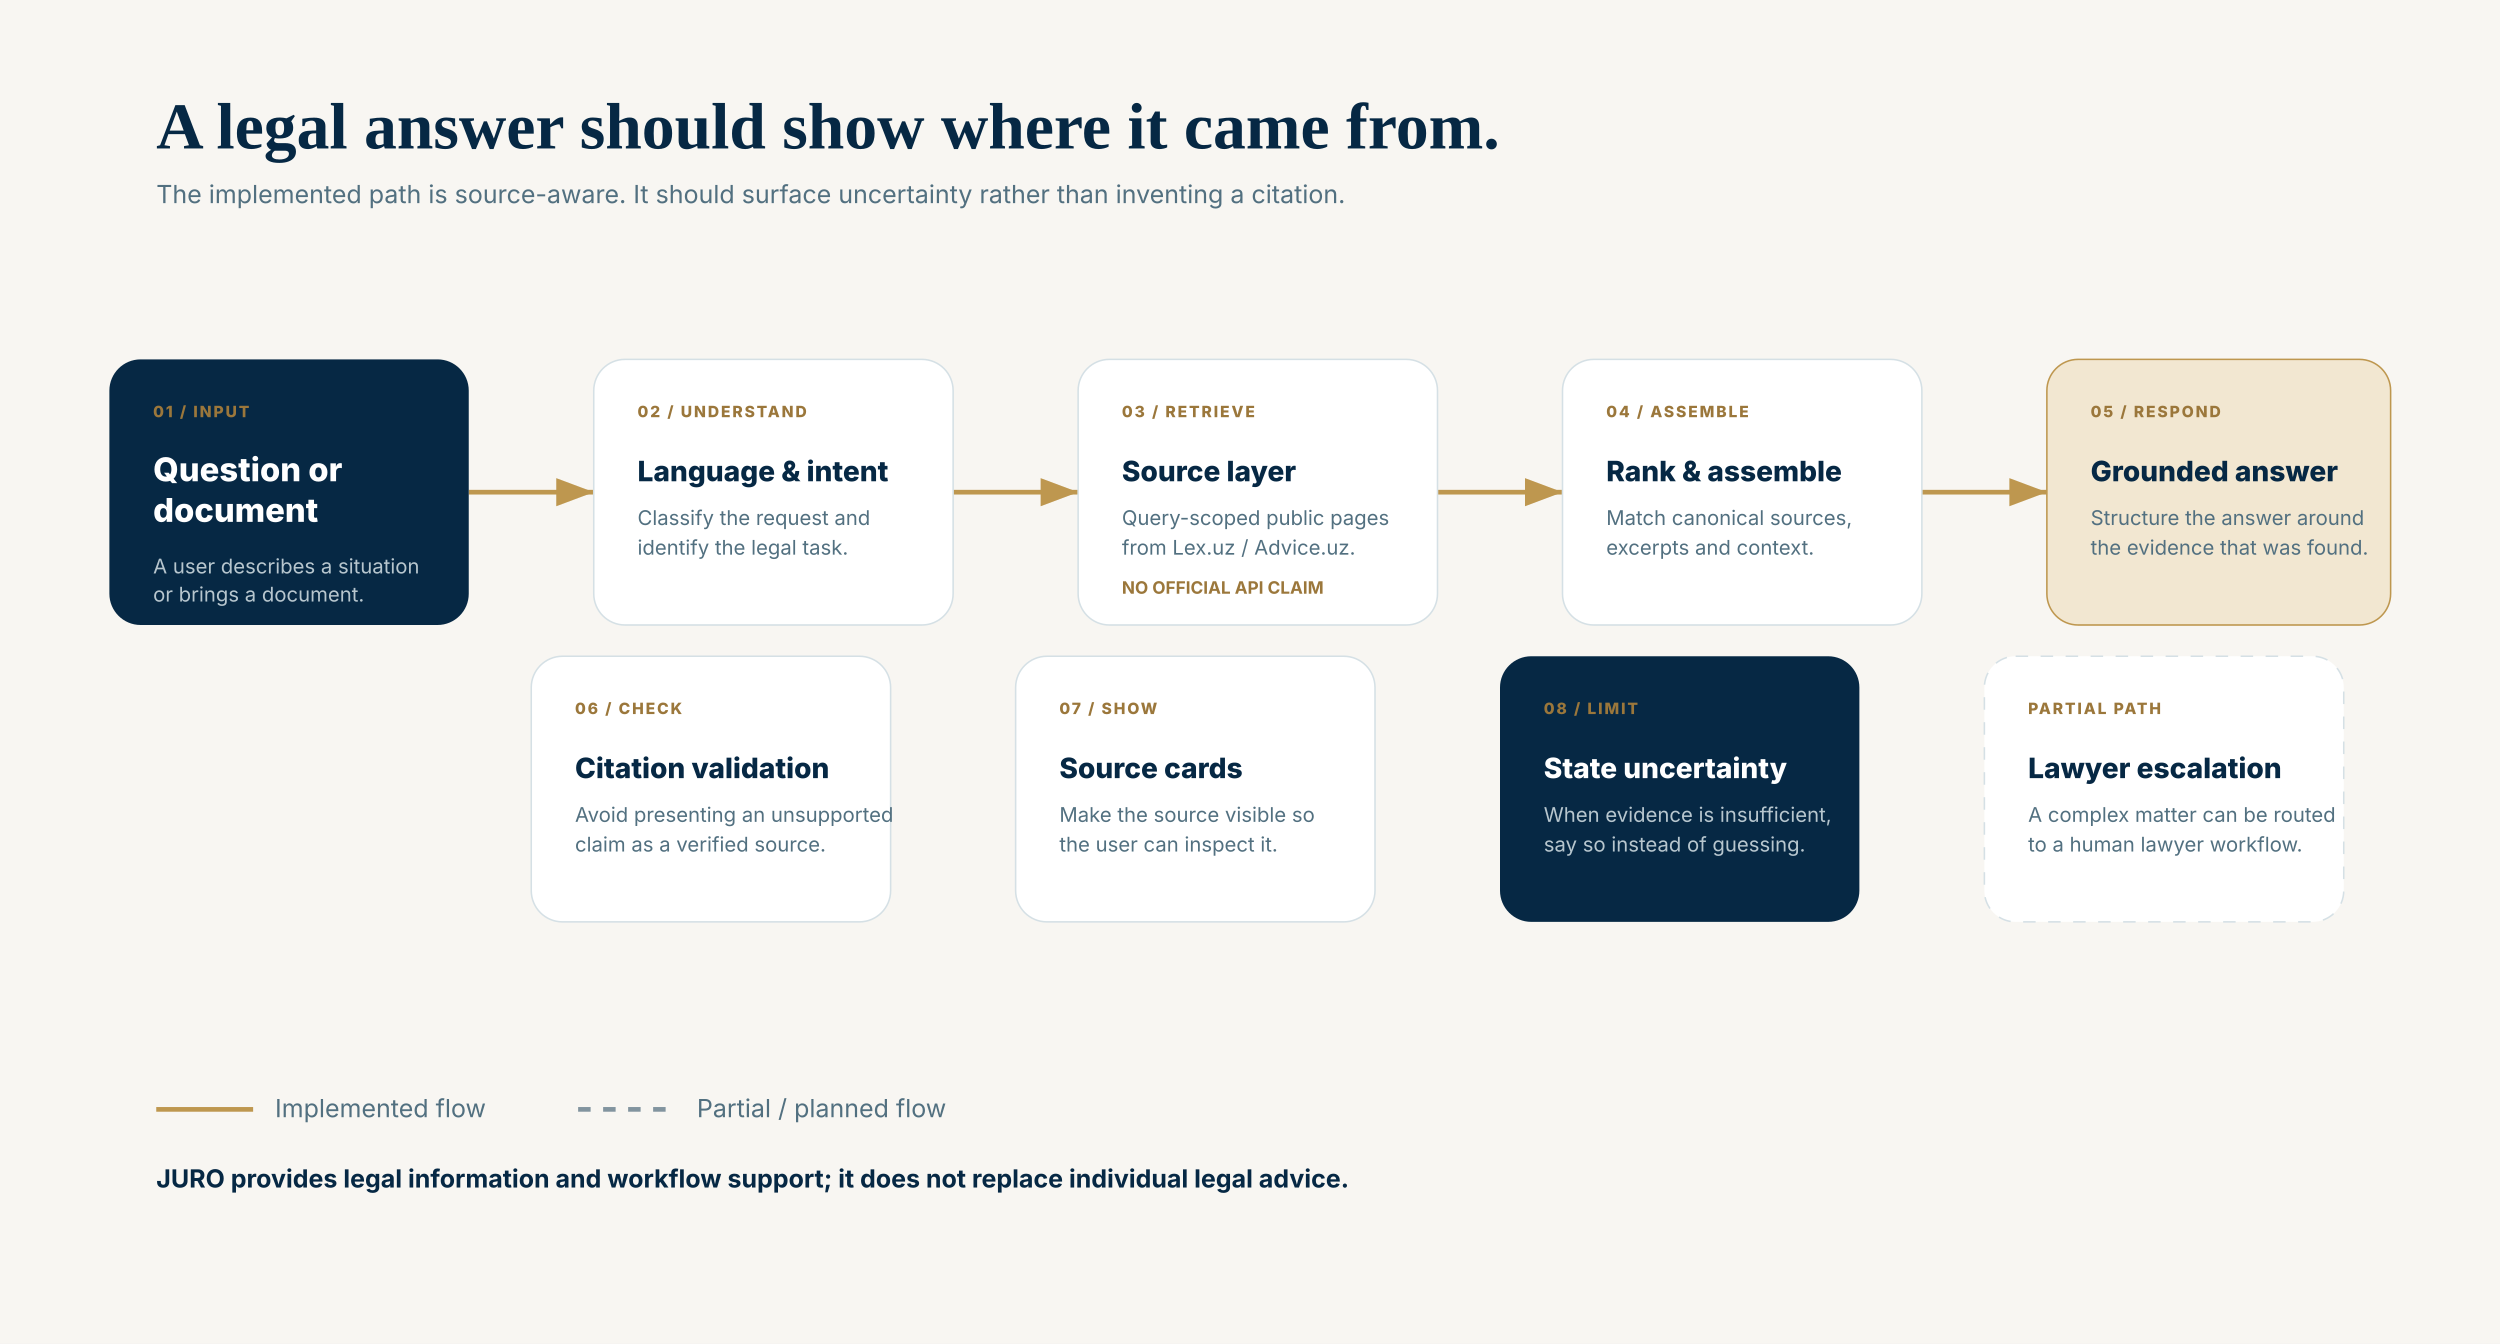
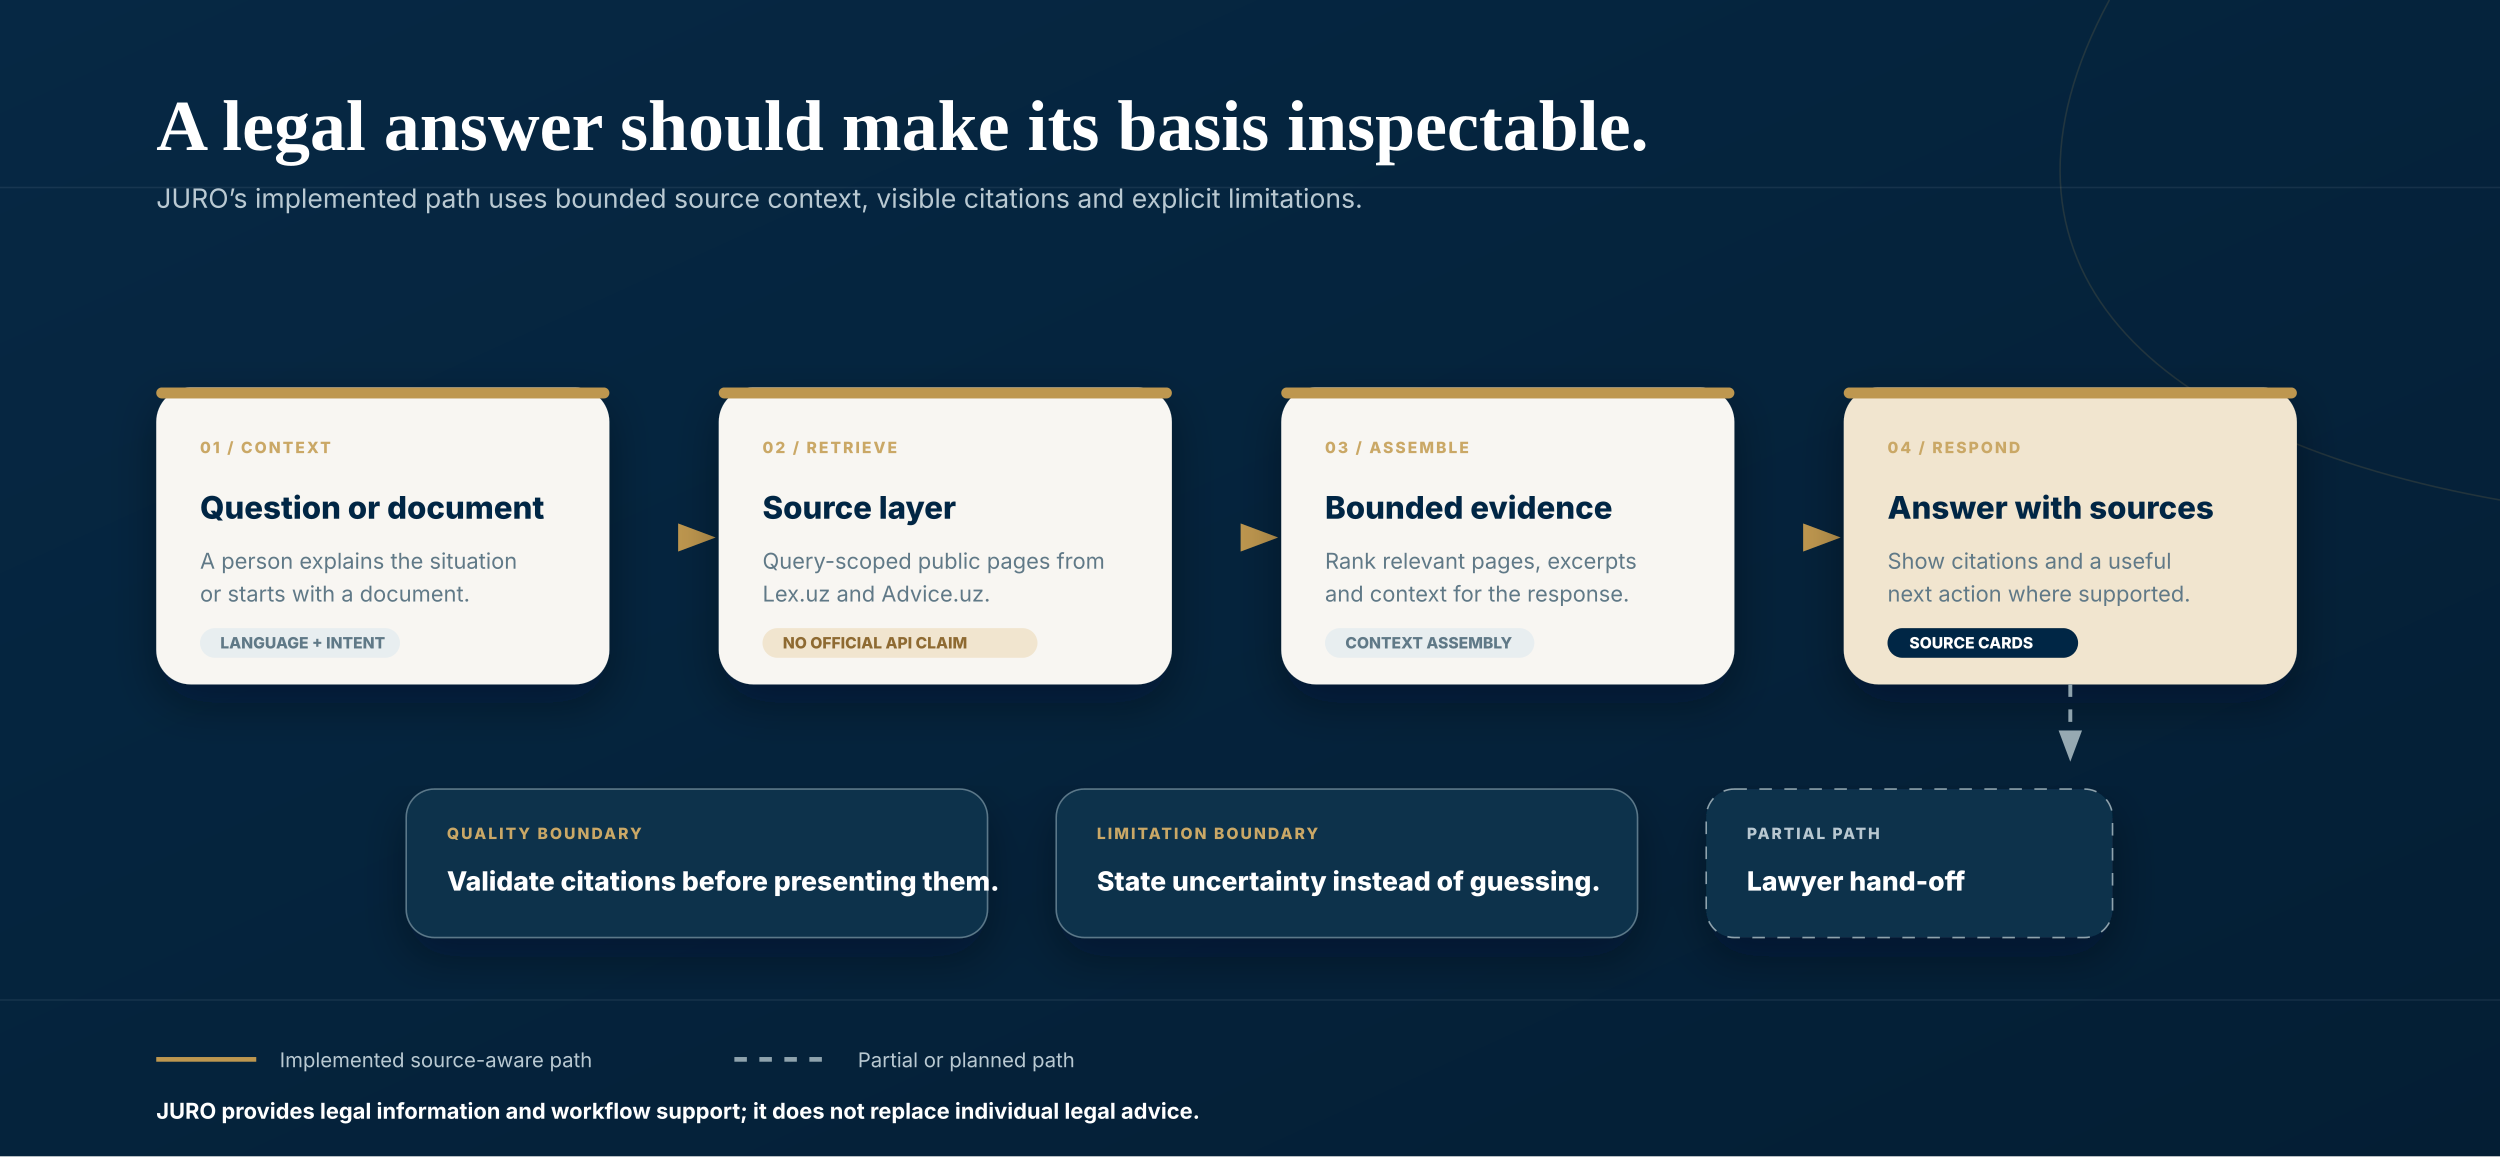
- <svg xmlns="http://www.w3.org/2000/svg" width="1600" height="860" viewBox="0 0 1600 860" role="img" aria-labelledby="title desc">
+ <svg xmlns="http://www.w3.org/2000/svg" width="1600" height="740" viewBox="0 0 1600 740" role="img" aria-labelledby="title desc">
  <defs>
-     <style>
-       .ui { font-family: Inter, Manrope, Arial, sans-serif; }
-       .serif { font-family: Georgia, "Times New Roman", serif; }
-       .h { fill: #062844; font-size: 42px; font-weight: 700; }
-       .copy { fill: #527080; font-size: 16px; }
-       .step { fill: #062844; font-size: 18px; font-weight: 800; }
-       .detail { fill: #527080; font-size: 13px; }
-       .tag { fill: #9b773b; font-size: 10px; font-weight: 800; letter-spacing: 1.2px; }
-     </style>
-     <marker id="arrow" markerWidth="10" markerHeight="10" refX="8" refY="3" orient="auto">
+     <linearGradient id="bg" x1="0" y1="0" x2="1" y2="1">
+       <stop stop-color="#062844" />
+       <stop offset="1" stop-color="#041e34" />
+     </linearGradient>
+     <linearGradient id="gold" x1="0" y1="0" x2="1" y2="0">
+       <stop stop-color="#BE974F" />
+       <stop offset="1" stop-color="#e2c383" />
+     </linearGradient>
+     <filter id="shadow" x="-15%" y="-15%" width="140%" height="150%">
+       <feDropShadow dx="0" dy="12" stdDeviation="15" flood-color="#000c17" flood-opacity=".35" />
+     </filter>
+     <style>.ui{font-family:Inter,Manrope,Arial,sans-serif}.serif{font-family:Georgia,'Times New Roman',serif}.h{fill:#fff;font-size:46px;font-weight:700}.copy{fill:#b9c9d2;font-size:17px}.tag{fill:#caa866;font-size:10px;font-weight:800;letter-spacing:1.3px}.cardh{font-size:20px;font-weight:800}.body{font-size:14px}.legend{fill:#b9c9d2;font-size:13px}</style>
+     <marker id="arrow" markerWidth="10" markerHeight="10" refX="7" refY="3" orient="auto">
      <path d="M0 0L8 3L0 6Z" fill="#BE974F" />
    </marker>
-     <marker id="dashArrow" markerWidth="10" markerHeight="10" refX="8" refY="3" orient="auto">
-       <path d="M0 0L8 3L0 6Z" fill="#82949f" />
+     <marker id="dash" markerWidth="10" markerHeight="10" refX="7" refY="3" orient="auto">
+       <path d="M0 0L8 3L0 6Z" fill="#96a9b2" />
    </marker>
  </defs>
-   <rect width="1600" height="860" fill="#f8f6f2" />
+   <rect width="1600" height="740" fill="url(#bg)" />
+   <path d="M0 120H1600M0 640H1600" stroke="#dce6ed" stroke-opacity=".08" />
+   <path d="M1350 0C1258 170 1375 280 1600 320" fill="none" stroke="#BE974F" stroke-opacity=".16" />
  <g class="ui">
-     <text x="100" y="95" class="h serif">A legal answer should show where it came from.</text>
-     <text x="100" y="130" class="copy">The implemented path is source-aware. It should surface uncertainty rather than inventing a citation.</text>
+     <text x="100" y="96" class="h serif">A legal answer should make its basis inspectable.</text>
+     <text x="100" y="133" class="copy">JURO’s implemented path uses bounded source context, visible citations and explicit limitations.</text>
  </g>
-   <g fill="none" stroke="#BE974F" stroke-width="3" marker-end="url(#arrow)">
-     <path d="M300 315H380" />
-     <path d="M610 315H690" />
-     <path d="M920 315H1000" />
-     <path d="M1230 315H1310" />
-     <path d="M460 505H540" />
-     <path d="M770 505H850" />
-     <path d="M1080 505H1160" />
+   <g fill="none" stroke="url(#gold)" stroke-width="3" marker-end="url(#arrow)">
+     <path d="M390 344H455" />
+     <path d="M750 344H815" />
+     <path d="M1110 344H1175" />
+   </g>
+   <g class="ui" filter="url(#shadow)">
+     <g transform="translate(100 248)">
+       <rect width="290" height="190" rx="22" fill="#f8f6f2" />
+       <rect width="290" height="7" rx="3.5" fill="#BE974F" />
+       <text x="28" y="42" class="tag">01 / CONTEXT</text>
+       <text x="28" y="84" fill="#062844" class="cardh">Question or document</text>
+       <text x="28" y="116" fill="#607987" class="body">A person explains the situation</text>
+       <text x="28" y="137" fill="#607987" class="body">or starts with a document.</text>
+       <rect x="28" y="154" width="128" height="19" rx="9.5" fill="#e8eef0" />
+       <text x="41" y="167" fill="#607987" font-size="10" font-weight="800">LANGUAGE + INTENT</text>
+     </g>
+     <g transform="translate(460 248)">
+       <rect width="290" height="190" rx="22" fill="#f8f6f2" />
+       <rect width="290" height="7" rx="3.5" fill="#BE974F" />
+       <text x="28" y="42" class="tag">02 / RETRIEVE</text>
+       <text x="28" y="84" fill="#062844" class="cardh">Source layer</text>
+       <text x="28" y="116" fill="#607987" class="body">Query-scoped public pages from</text>
+       <text x="28" y="137" fill="#607987" class="body">Lex.uz and Advice.uz.</text>
+       <rect x="28" y="154" width="176" height="19" rx="9.5" fill="#f1e5cf" />
+       <text x="41" y="167" fill="#8e6a31" font-size="10" font-weight="800">NO OFFICIAL API CLAIM</text>
+     </g>
+     <g transform="translate(820 248)">
+       <rect width="290" height="190" rx="22" fill="#f8f6f2" />
+       <rect width="290" height="7" rx="3.5" fill="#BE974F" />
+       <text x="28" y="42" class="tag">03 / ASSEMBLE</text>
+       <text x="28" y="84" fill="#062844" class="cardh">Bounded evidence</text>
+       <text x="28" y="116" fill="#607987" class="body">Rank relevant pages, excerpts</text>
+       <text x="28" y="137" fill="#607987" class="body">and context for the response.</text>
+       <rect x="28" y="154" width="134" height="19" rx="9.5" fill="#e8eef0" />
+       <text x="41" y="167" fill="#607987" font-size="10" font-weight="800">CONTEXT ASSEMBLY</text>
+     </g>
+     <g transform="translate(1180 248)">
+       <rect width="290" height="190" rx="22" fill="#f1e5cf" />
+       <rect width="290" height="7" rx="3.5" fill="#BE974F" />
+       <text x="28" y="42" class="tag">04 / RESPOND</text>
+       <text x="28" y="84" fill="#062844" class="cardh">Answer with sources</text>
+       <text x="28" y="116" fill="#607987" class="body">Show citations and a useful</text>
+       <text x="28" y="137" fill="#607987" class="body">next action where supported.</text>
+       <rect x="28" y="154" width="122" height="19" rx="9.5" fill="#062844" />
+       <text x="42" y="167" fill="#fff" font-size="10" font-weight="800">SOURCE CARDS</text>
+     </g>
+   </g>
+   <g class="ui" filter="url(#shadow)">
+     <rect x="260" y="505" width="372" height="95" rx="18" fill="#0d314b" stroke="#5b7889" />
+     <text x="286" y="537" class="tag">QUALITY BOUNDARY</text>
+     <text x="286" y="570" fill="#fff" font-size="17" font-weight="800">Validate citations before presenting them.</text>
+     <rect x="676" y="505" width="372" height="95" rx="18" fill="#0d314b" stroke="#5b7889" />
+     <text x="702" y="537" class="tag">LIMITATION BOUNDARY</text>
+     <text x="702" y="570" fill="#fff" font-size="17" font-weight="800">State uncertainty instead of guessing.</text>
+     <rect x="1092" y="505" width="260" height="95" rx="18" fill="#0d314b" stroke="#8fa3ad" stroke-dasharray="8 8" />
+     <text x="1118" y="537" fill="#b8c8d1" font-size="10" font-weight="800" letter-spacing="1.2">PARTIAL PATH</text>
+     <text x="1118" y="570" fill="#fff" font-size="17" font-weight="800">Lawyer hand-off</text>
+   </g>
+   <g fill="none">
+     <path d="M1325 438V485" stroke="#8fa3ad" stroke-width="2.5" stroke-dasharray="8 8" marker-end="url(#dash)" />
  </g>
  <g class="ui">
-     <g transform="translate(70 230)">
-       <rect width="230" height="170" rx="20" fill="#062844" />
-       <text x="28" y="37" fill="#BE974F" class="tag">01 / INPUT</text>
-       <text x="28" y="78" fill="#fff" font-size="21" font-weight="800">Question or</text>
-       <text x="28" y="104" fill="#fff" font-size="21" font-weight="800">document</text>
-       <text x="28" y="137" fill="#b7c6ce" font-size="13">A user describes a situation</text>
-       <text x="28" y="155" fill="#b7c6ce" font-size="13">or brings a document.</text>
-     </g>
-     <g transform="translate(380 230)">
-       <rect width="230" height="170" rx="20" fill="#fff" stroke="#d5e0e5" />
-       <text x="28" y="37" class="tag">02 / UNDERSTAND</text>
-       <text x="28" y="78" class="step">Language &amp; intent</text>
-       <text x="28" y="106" class="detail">Classify the request and</text>
-       <text x="28" y="125" class="detail">identify the legal task.</text>
-     </g>
-     <g transform="translate(690 230)">
-       <rect width="230" height="170" rx="20" fill="#fff" stroke="#d5e0e5" />
-       <text x="28" y="37" class="tag">03 / RETRIEVE</text>
-       <text x="28" y="78" class="step">Source layer</text>
-       <text x="28" y="106" class="detail">Query-scoped public pages</text>
-       <text x="28" y="125" class="detail">from Lex.uz / Advice.uz.</text>
-       <text x="28" y="150" fill="#9b773b" font-size="11" font-weight="700">NO OFFICIAL API CLAIM</text>
-     </g>
-     <g transform="translate(1000 230)">
-       <rect width="230" height="170" rx="20" fill="#fff" stroke="#d5e0e5" />
-       <text x="28" y="37" class="tag">04 / ASSEMBLE</text>
-       <text x="28" y="78" class="step">Rank &amp; assemble</text>
-       <text x="28" y="106" class="detail">Match canonical sources,</text>
-       <text x="28" y="125" class="detail">excerpts and context.</text>
-     </g>
-     <g transform="translate(1310 230)">
-       <rect width="220" height="170" rx="20" fill="#f2e7d1" stroke="#BE974F" />
-       <text x="28" y="37" class="tag">05 / RESPOND</text>
-       <text x="28" y="78" class="step">Grounded answer</text>
-       <text x="28" y="106" class="detail">Structure the answer around</text>
-       <text x="28" y="125" class="detail">the evidence that was found.</text>
-     </g>
-     <g transform="translate(340 420)">
-       <rect width="230" height="170" rx="20" fill="#fff" stroke="#d5e0e5" />
-       <text x="28" y="37" class="tag">06 / CHECK</text>
-       <text x="28" y="78" class="step">Citation validation</text>
-       <text x="28" y="106" class="detail">Avoid presenting an unsupported</text>
-       <text x="28" y="125" class="detail">claim as a verified source.</text>
-     </g>
-     <g transform="translate(650 420)">
-       <rect width="230" height="170" rx="20" fill="#fff" stroke="#d5e0e5" />
-       <text x="28" y="37" class="tag">07 / SHOW</text>
-       <text x="28" y="78" class="step">Source cards</text>
-       <text x="28" y="106" class="detail">Make the source visible so</text>
-       <text x="28" y="125" class="detail">the user can inspect it.</text>
-     </g>
-     <g transform="translate(960 420)">
-       <rect width="230" height="170" rx="20" fill="#062844" />
-       <text x="28" y="37" fill="#BE974F" class="tag">08 / LIMIT</text>
-       <text x="28" y="78" fill="#fff" font-size="18" font-weight="800">State uncertainty</text>
-       <text x="28" y="106" fill="#b7c6ce" font-size="13">When evidence is insufficient,</text>
-       <text x="28" y="125" fill="#b7c6ce" font-size="13">say so instead of guessing.</text>
-     </g>
-     <g transform="translate(1270 420)">
-       <rect width="230" height="170" rx="20" fill="#fff" stroke="#d5e0e5" stroke-dasharray="8 8" />
-       <text x="28" y="37" fill="#82949f" class="tag">PARTIAL PATH</text>
-       <text x="28" y="78" class="step">Lawyer escalation</text>
-       <text x="28" y="106" class="detail">A complex matter can be routed</text>
-       <text x="28" y="125" class="detail">to a human lawyer workflow.</text>
-     </g>
-   </g>
-   <g transform="translate(100 710)" class="ui">
-     <path d="M0 0H62" stroke="#BE974F" stroke-width="3" />
-     <text x="76" y="5" class="copy">Implemented flow</text>
-     <path d="M270 0H332" stroke="#82949f" stroke-width="3" stroke-dasharray="8 8" />
-     <text x="346" y="5" class="copy">Partial / planned flow</text>
-     <text x="0" y="50" fill="#062844" font-size="16" font-weight="700">JURO provides legal information and workflow support; it does not replace individual legal advice.</text>
+     <path d="M100 678H164" stroke="#BE974F" stroke-width="3" />
+     <text x="179" y="683" class="legend">Implemented source-aware path</text>
+     <path d="M470 678H534" stroke="#8fa3ad" stroke-width="3" stroke-dasharray="8 8" />
+     <text x="549" y="683" class="legend">Partial or planned path</text>
+     <text x="100" y="716" fill="#fff" font-size="14" font-weight="700">JURO provides legal information and workflow support; it does not replace individual legal advice.</text>
  </g>
</svg>
